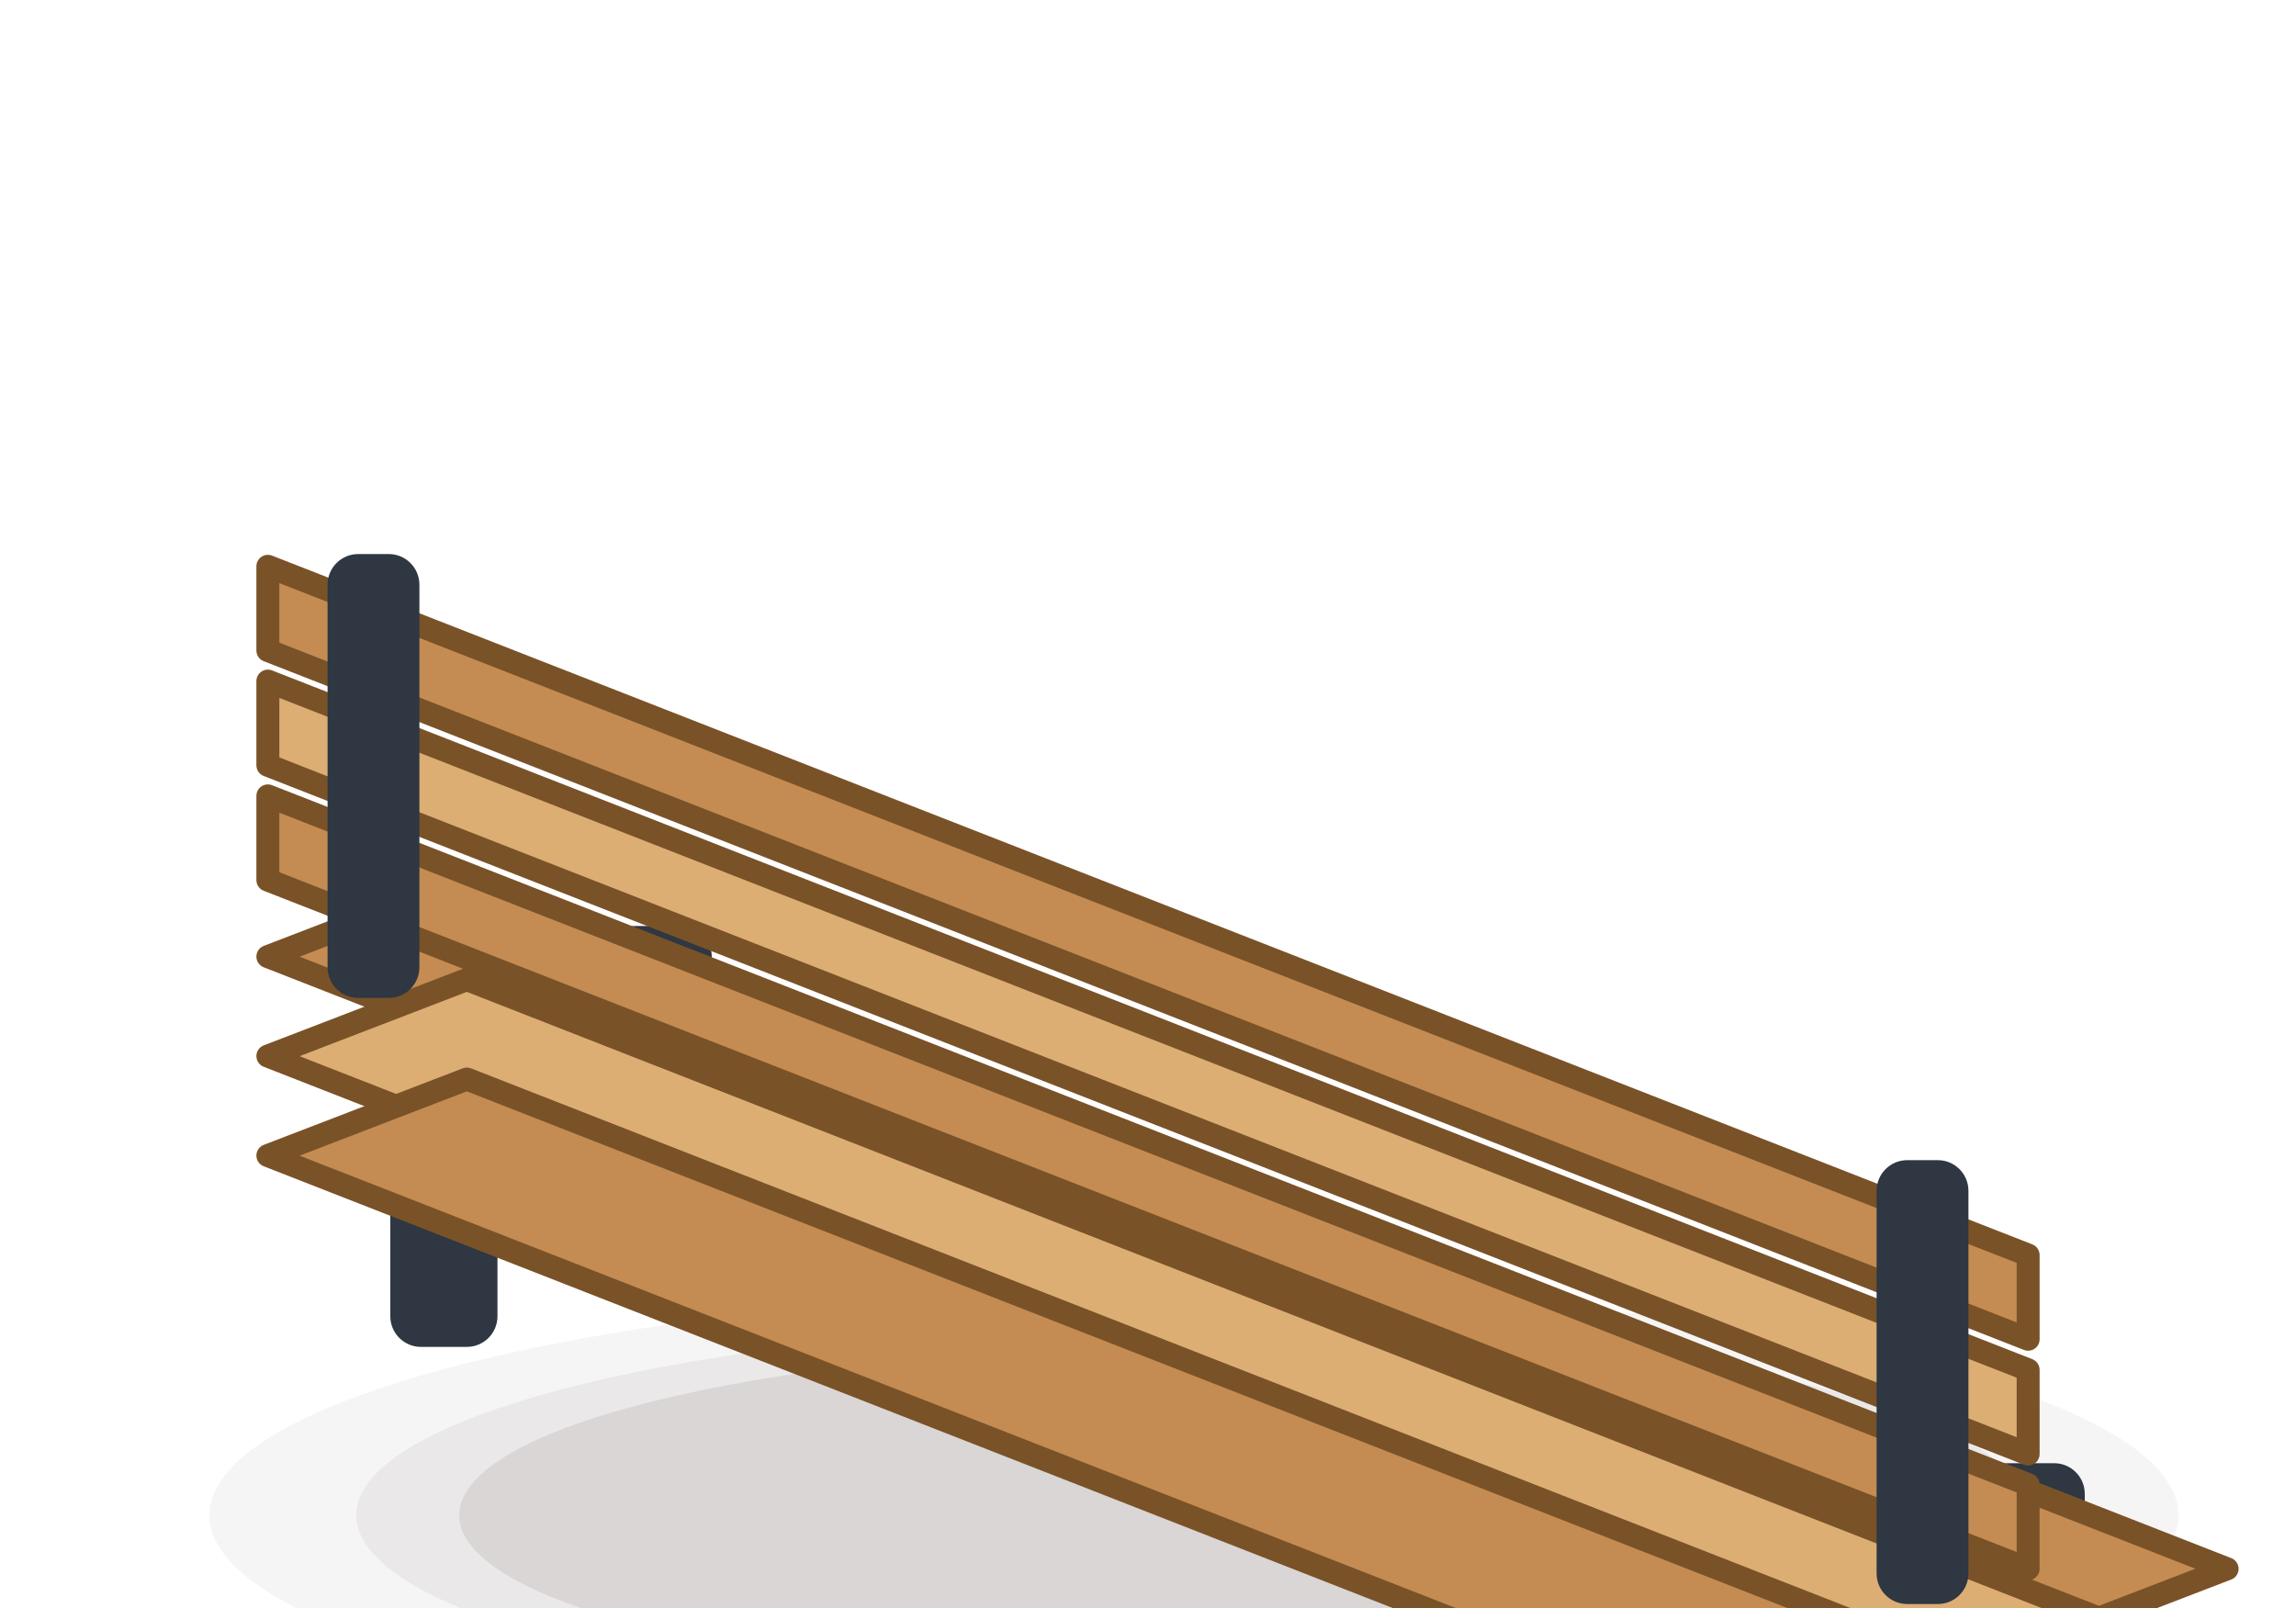
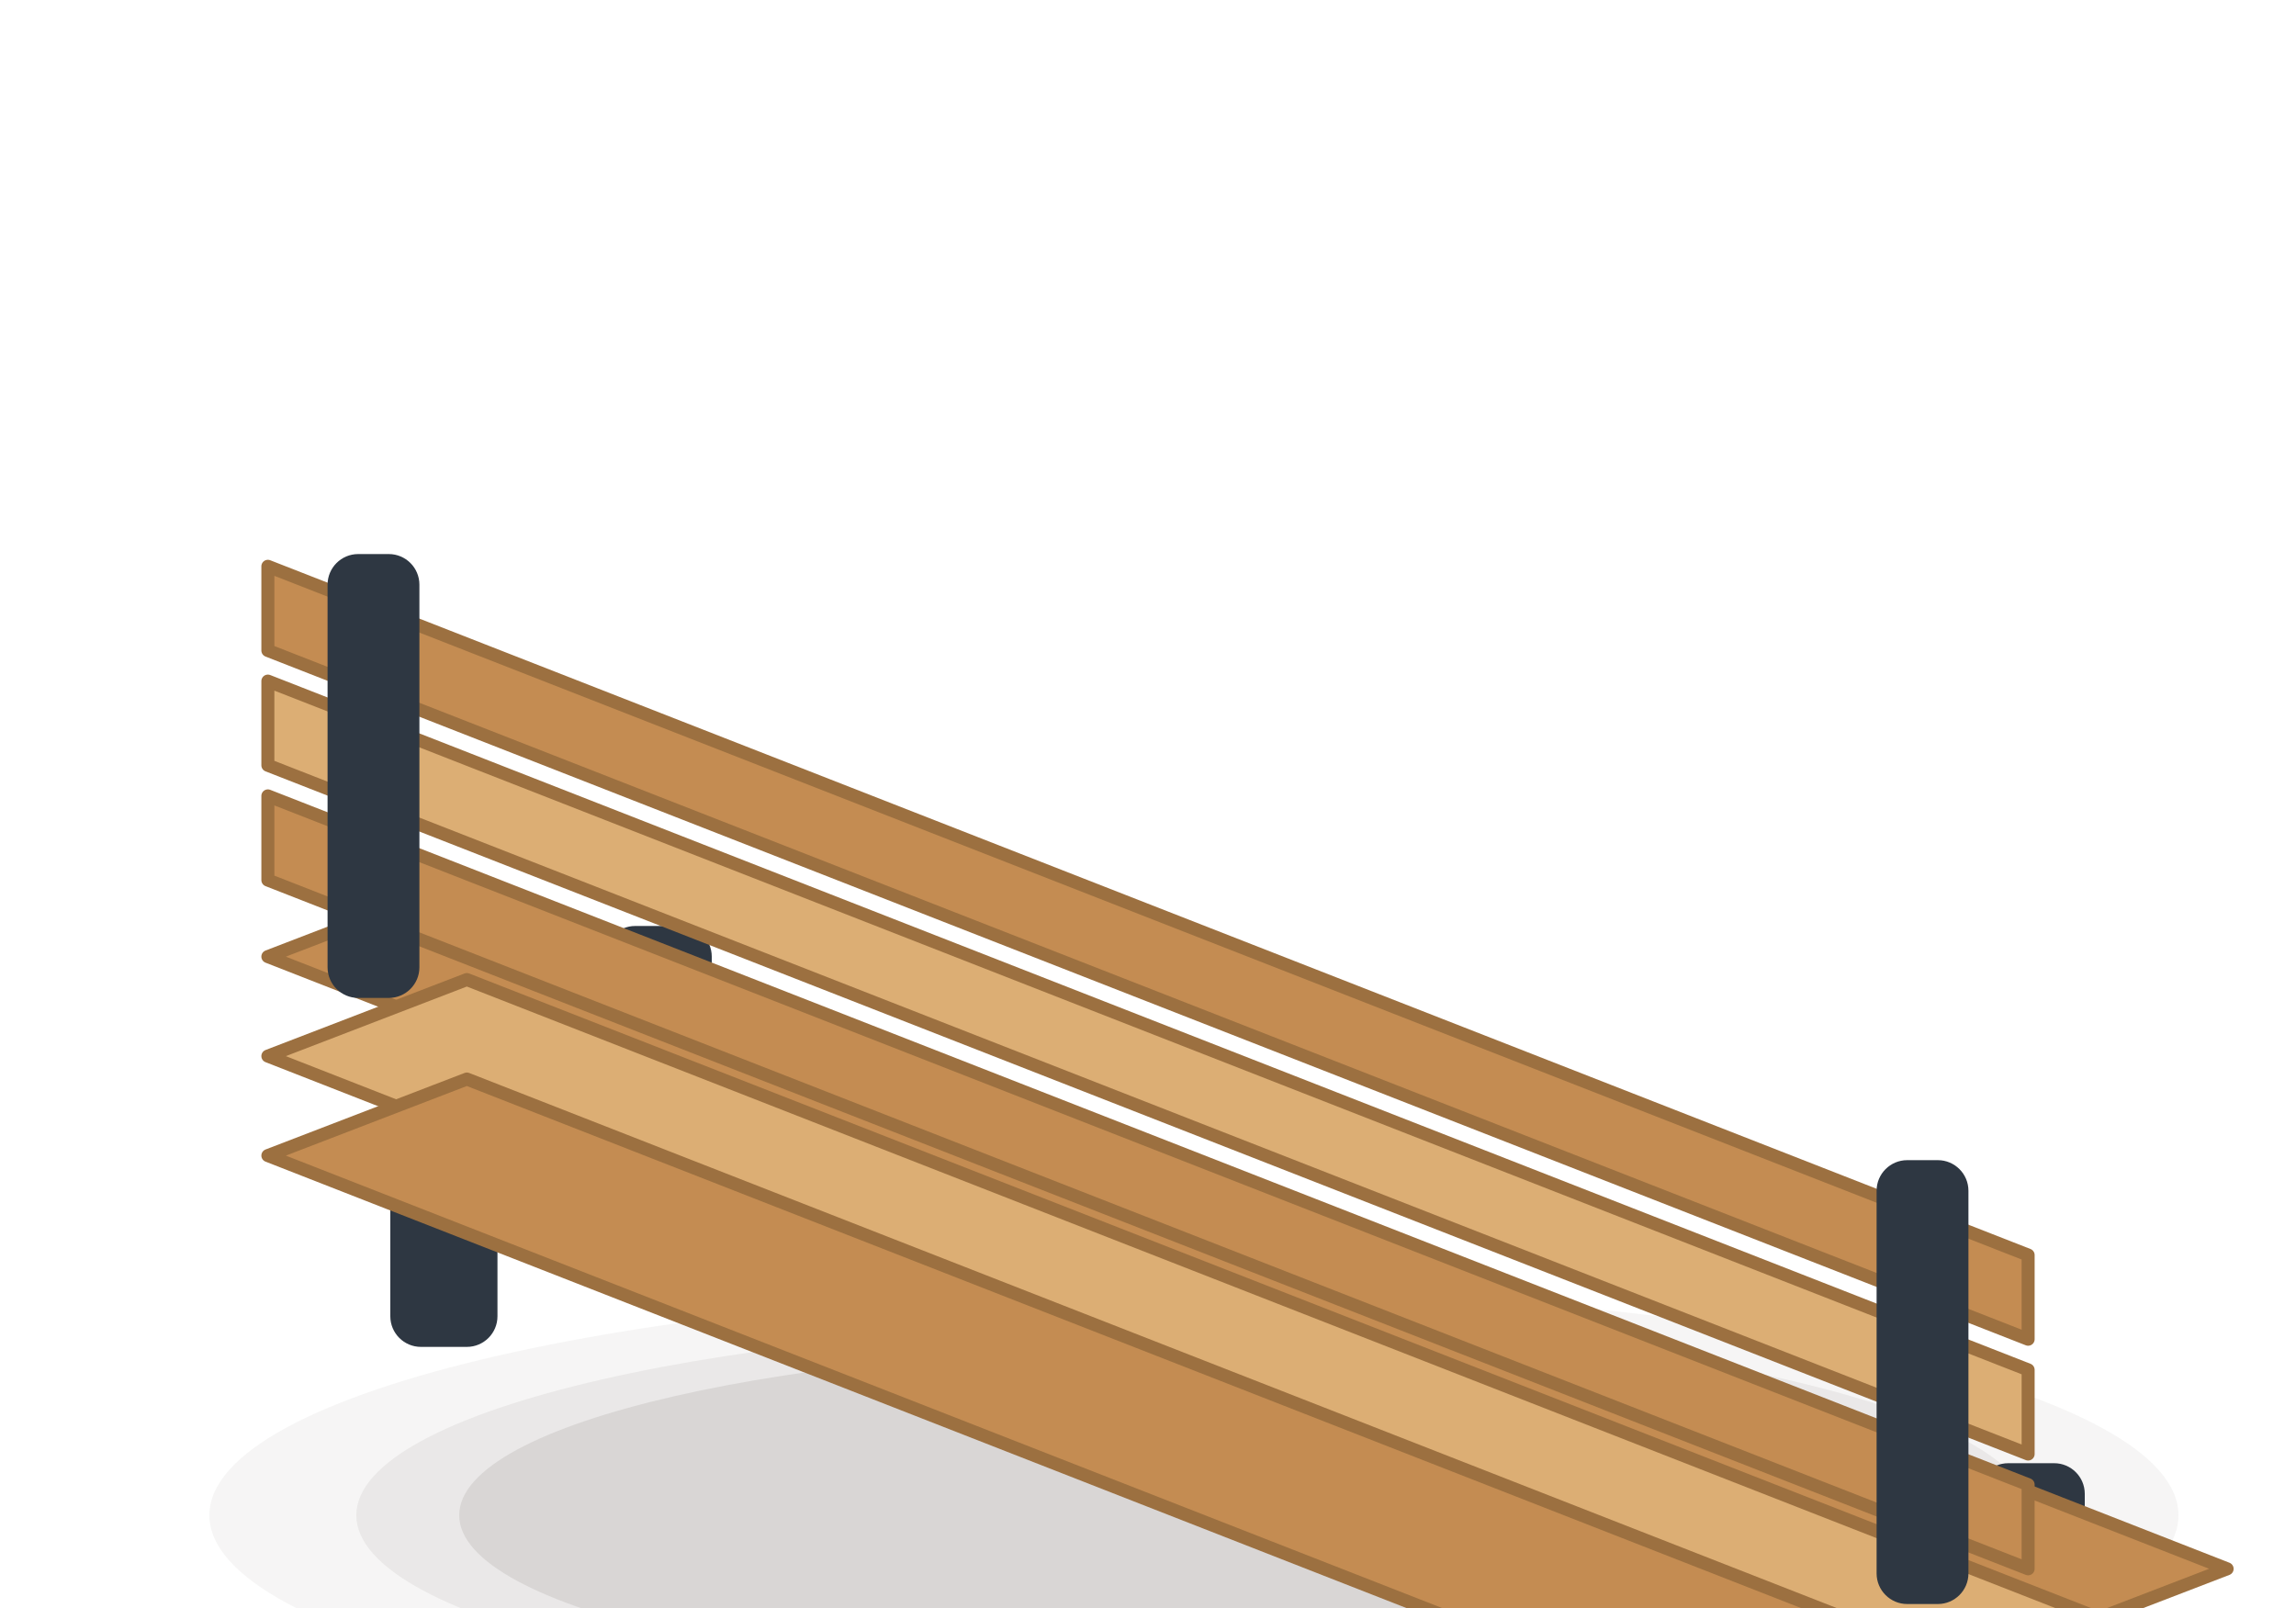
<svg xmlns="http://www.w3.org/2000/svg" width="300" height="210" viewBox="0 0 300 210">
  <ellipse cx="156" cy="198" rx="128.64" ry="29.48" fill="#3A3226" opacity="0.05" />
  <ellipse cx="156" cy="198" rx="109.44" ry="25.08" fill="#3A3226" opacity="0.07" />
  <ellipse cx="156" cy="198" rx="96" ry="22" fill="#3A3226" opacity="0.1" />
  <rect x="51" y="132" width="14" height="44" rx="4" fill="#2E3742" />
  <rect x="79" y="121" width="14" height="42" rx="4" fill="#2E3742" />
  <rect x="230.4" y="202.2" width="14" height="44" rx="4" fill="#2E3742" />
  <rect x="258.4" y="191.2" width="14" height="42" rx="4" fill="#2E3742" />
-   <polygon points="35,125 265,215 291,205 61,115" fill="#C48C52" stroke="#7A5227" stroke-width="3" stroke-linejoin="round" />
-   <polygon points="35,138 265,228 291,218 61,128" fill="#DCAE74" stroke="#7A5227" stroke-width="3" stroke-linejoin="round" />
-   <polygon points="35,151 265,241 291,231 61,141" fill="#C48C52" stroke="#7A5227" stroke-width="3" stroke-linejoin="round" />
-   <polygon points="35,115 265,205 265,194 35,104" fill="#C48C52" stroke="#7A5227" stroke-width="3" stroke-linejoin="round" />
-   <polygon points="35,100 265,190 265,179 35,89" fill="#DCAE74" stroke="#7A5227" stroke-width="3" stroke-linejoin="round" />
-   <polygon points="35,85 265,175 265,164 35,74" fill="#C48C52" stroke="#7A5227" stroke-width="3" stroke-linejoin="round" />
+   <polygon points="35,125 265,215 291,205 61,115" fill="#C48C52" stroke="#9C7040" stroke-width="1.7" stroke-linejoin="round" />
+   <polygon points="35,138 265,228 291,218 61,128" fill="#DCAE74" stroke="#9C7040" stroke-width="1.7" stroke-linejoin="round" />
+   <polygon points="35,151 265,241 291,231 61,141" fill="#C48C52" stroke="#9C7040" stroke-width="1.7" stroke-linejoin="round" />
+   <polygon points="35,115 265,205 265,194 35,104" fill="#C48C52" stroke="#9C7040" stroke-width="1.7" stroke-linejoin="round" />
+   <polygon points="35,100 265,190 265,179 35,89" fill="#DCAE74" stroke="#9C7040" stroke-width="1.7" stroke-linejoin="round" />
+   <polygon points="35,85 265,175 265,164 35,74" fill="#C48C52" stroke="#9C7040" stroke-width="1.7" stroke-linejoin="round" />
  <rect x="42.8" y="72.4" width="12" height="58" rx="4" fill="#2E3742" />
  <rect x="245.2" y="151.6" width="12" height="58" rx="4" fill="#2E3742" />
</svg>
